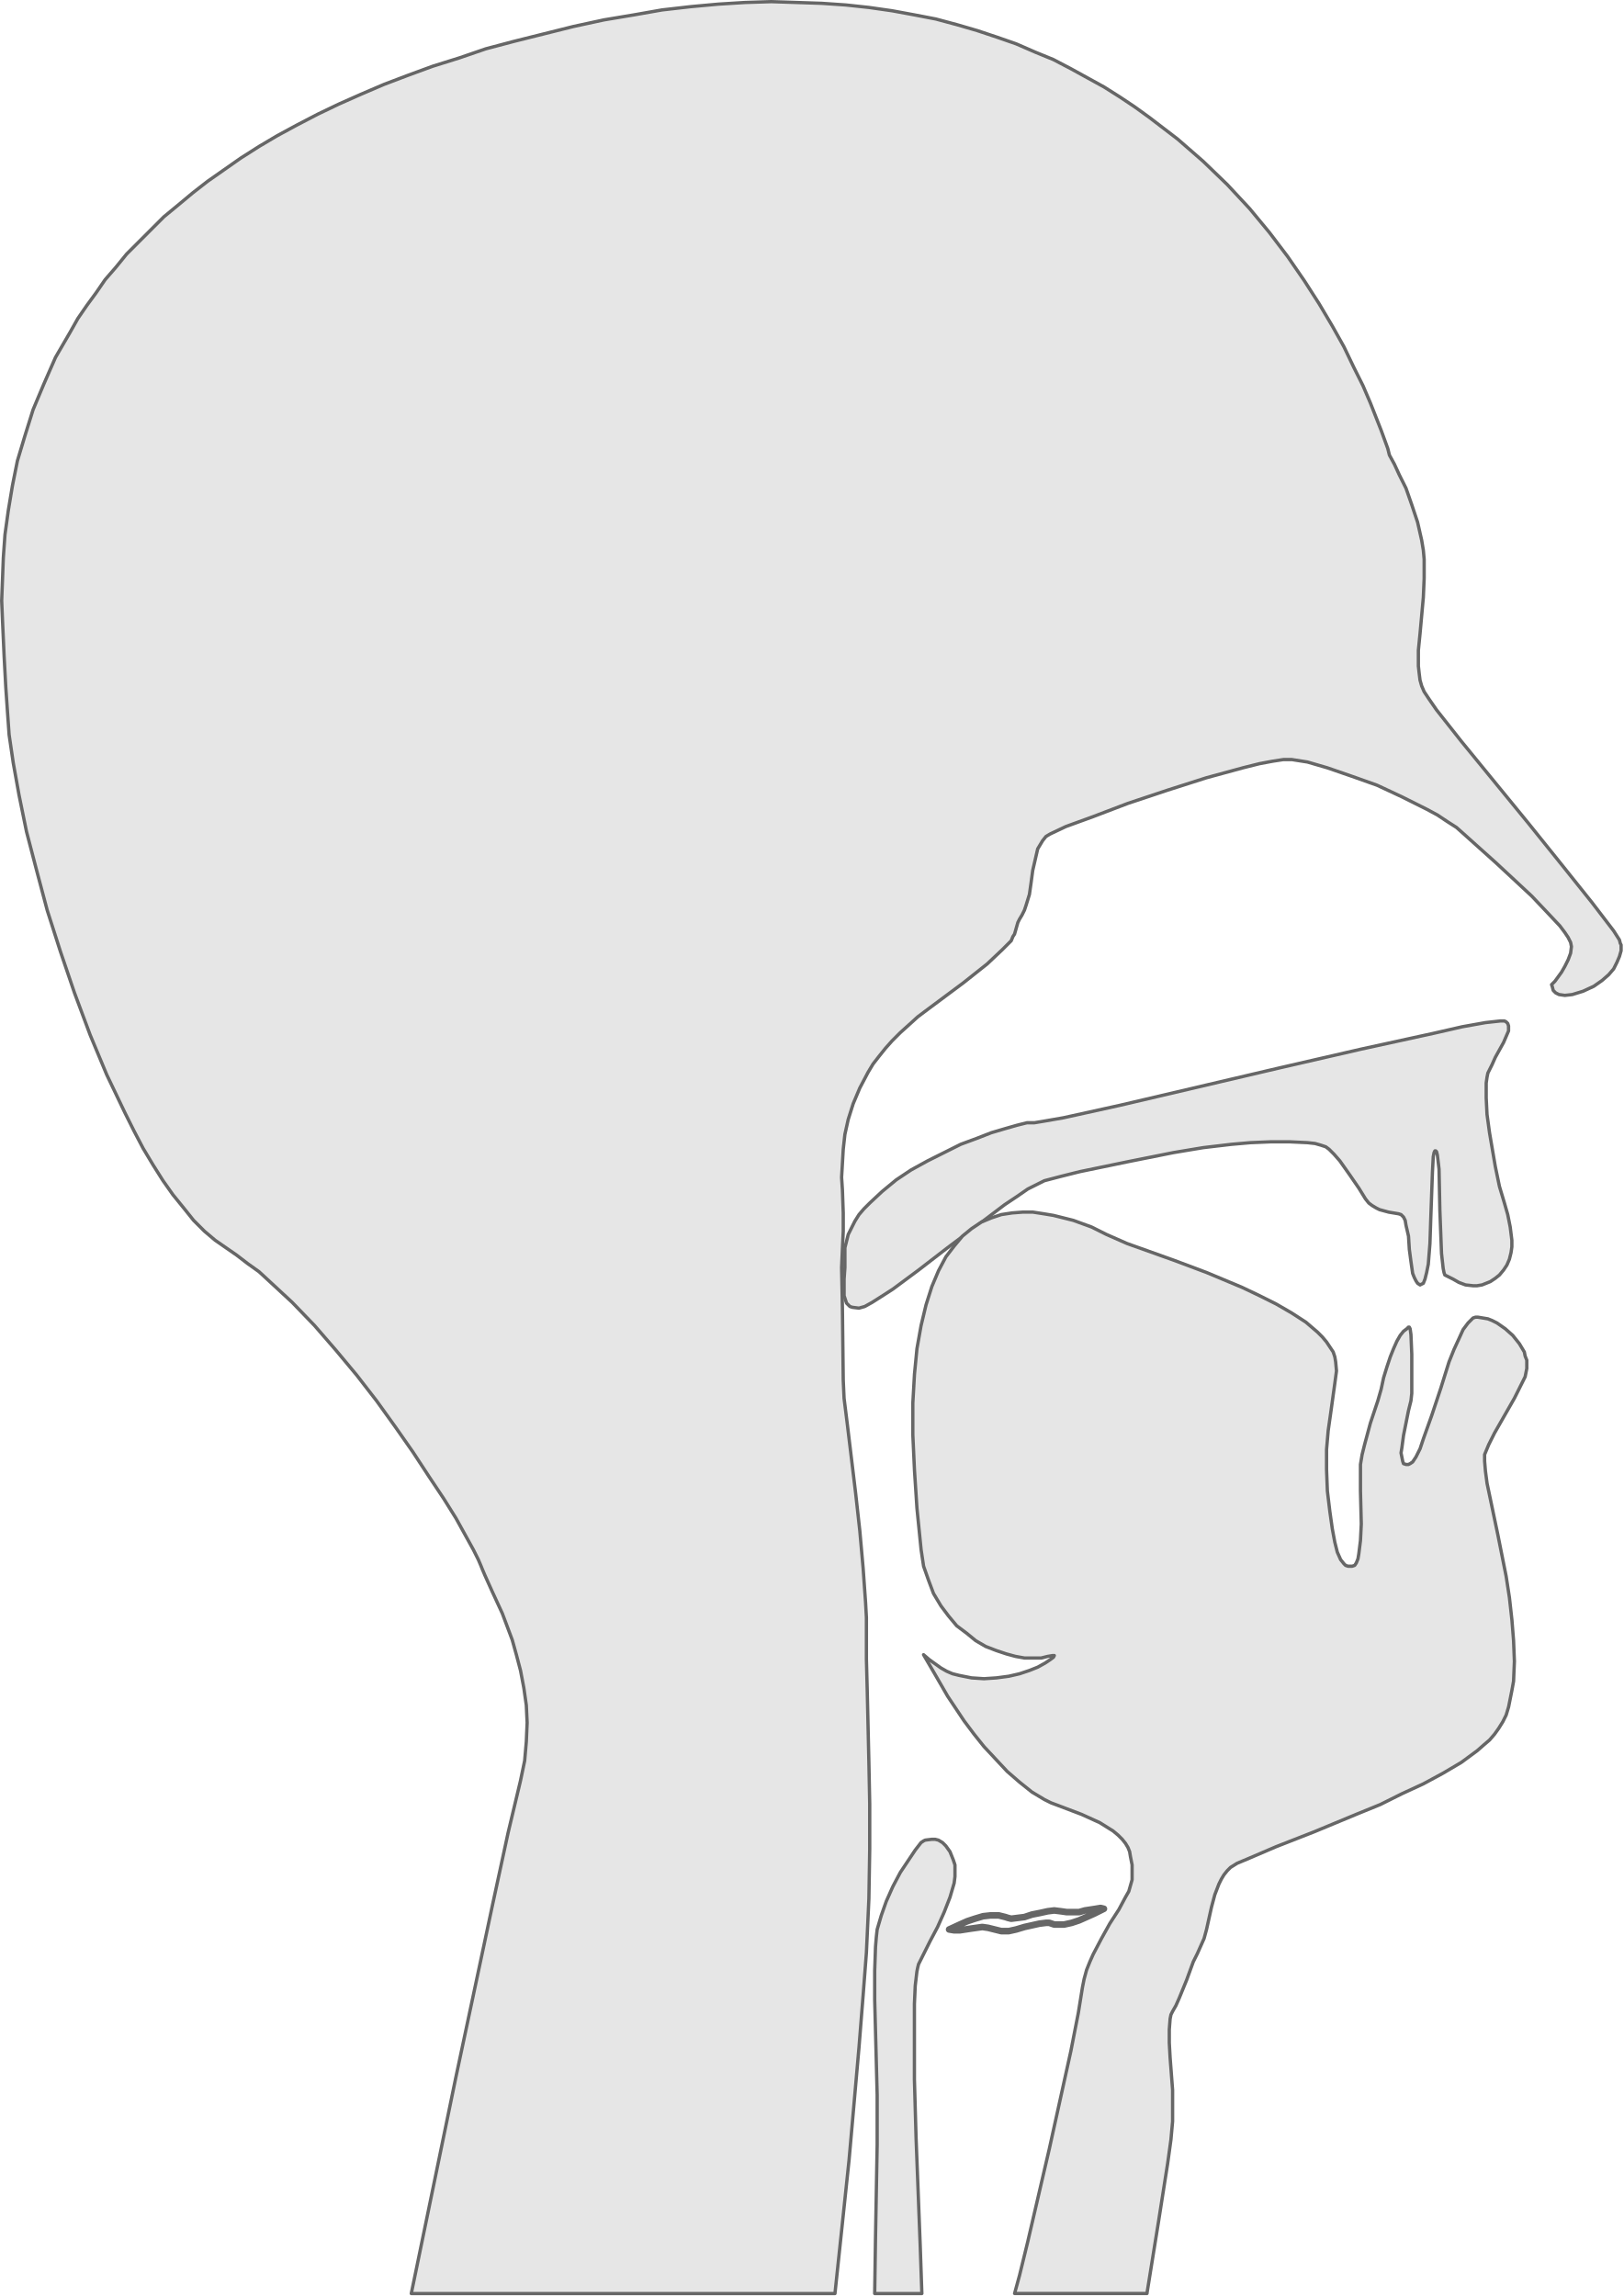
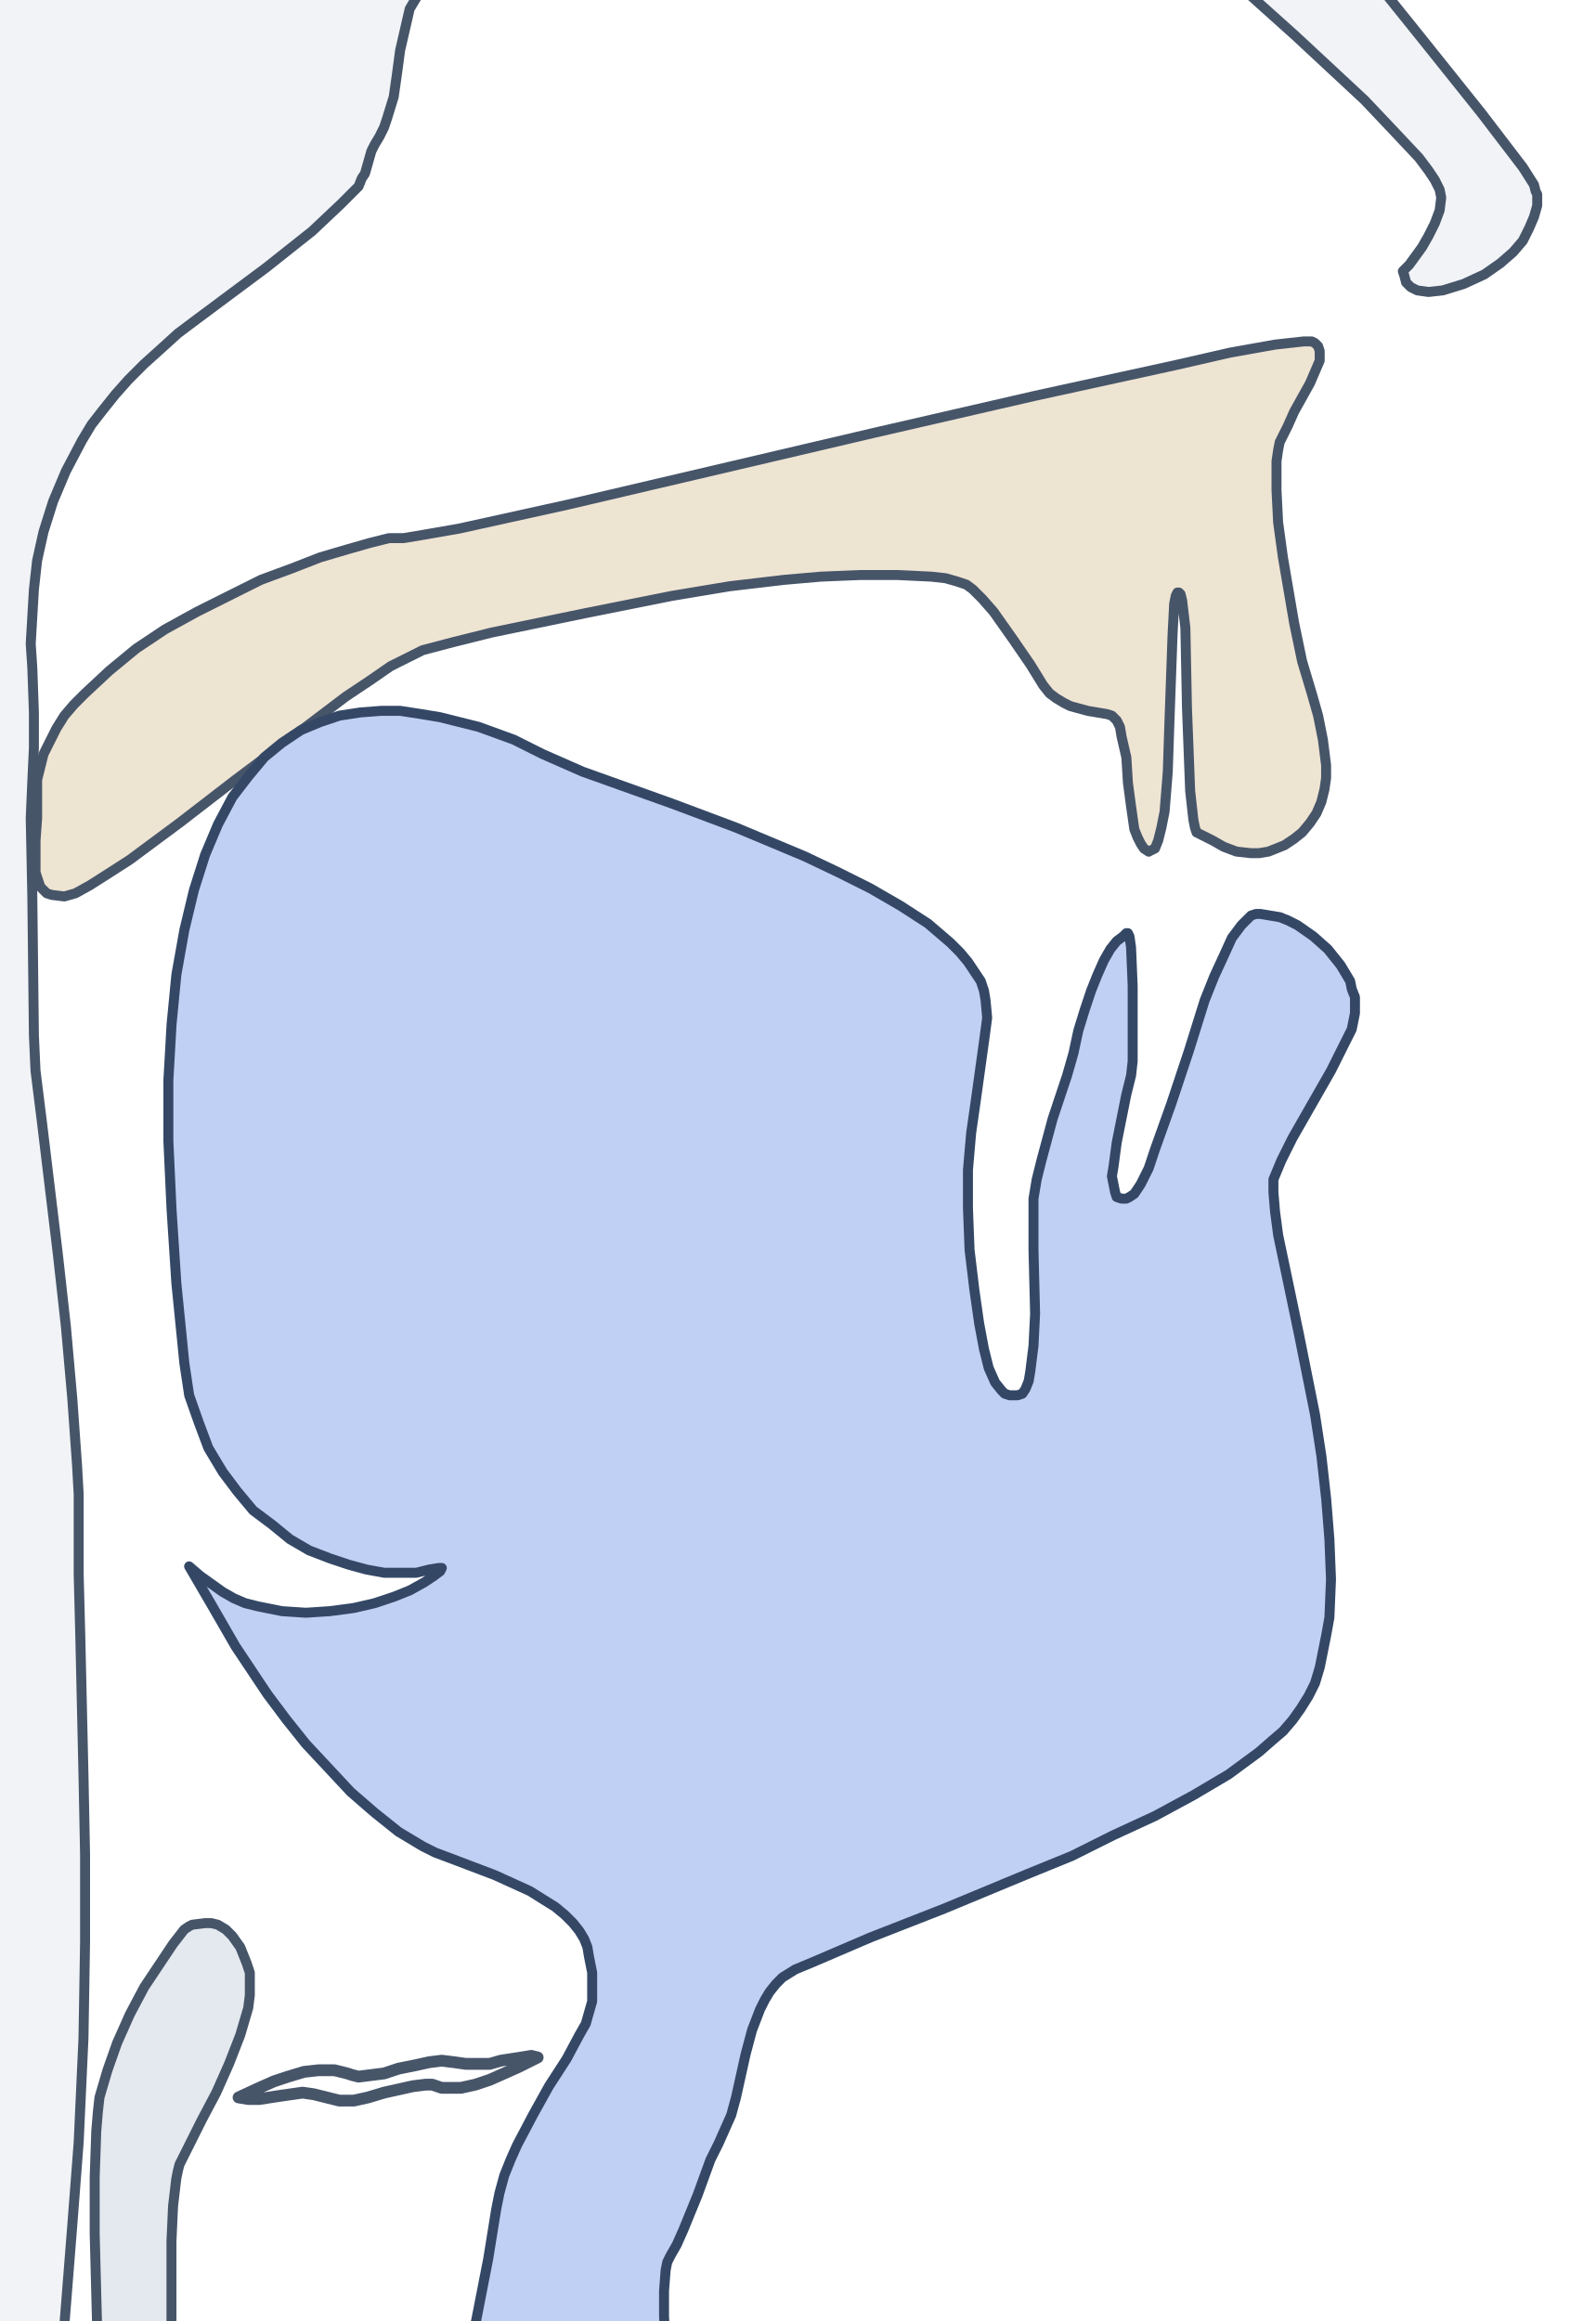
- <svg xmlns="http://www.w3.org/2000/svg" viewBox="0 0 173.038 244.74" id="svg2" height="244.74mm" width="173.038mm" version="1.0">
+ <svg xmlns="http://www.w3.org/2000/svg" viewBox="88 90 88 128" id="svg2" height="640" width="440" version="1.0">
  <defs id="defs4">
    <pattern y="0" x="0" height="6" width="6" patternUnits="userSpaceOnUse" id="WMFhbasepattern" />
  </defs>
-   <path id="path7" d="m 98.249,244.475 0,0 -0.176,-5.115 -0.441,-11.465 -0.177,-6.262 0,-5.644 0,-2.381 0.088,-1.94 0.176,-1.499 0.088,-0.441 0.088,-0.353 0,0 1.235,-2.469 0.794,-1.499 0.706,-1.587 0.618,-1.588 0.441,-1.499 0.088,-0.706 0,-0.618 0,-0.617 -0.176,-0.529 0,0 -0.353,-0.882 -0.441,-0.617 -0.353,-0.353 -0.441,-0.265 -0.353,-0.088 -0.353,0 -0.706,0.088 0,0 -0.176,0.088 -0.265,0.177 -0.617,0.794 -0.706,1.058 -0.882,1.323 -0.794,1.499 -0.706,1.587 -0.529,1.499 -0.441,1.499 0,0 -0.088,0.794 -0.088,1.058 -0.088,2.558 0,3.087 0.088,3.352 0.176,6.791 0,2.91 0,2.381 0,0 -0.176,9.878 -0.088,5.997 5.027,0 z" style="fill:#e6e6e6;fill-opacity:1;fill-rule:nonzero;stroke:#666666;stroke-width:0.353px;stroke-linecap:round;stroke-linejoin:round;stroke-miterlimit:4;stroke-dasharray:none;stroke-opacity:1" />
-   <path id="path9" d="m 88.988,244.475 0,0 1.499,-14.199 1.058,-11.994 0.441,-5.556 0.353,-4.586 0,0 0.264,-5.732 0.088,-5.292 0,-4.851 -0.088,-4.41 -0.176,-7.673 -0.088,-3.352 0,-2.91 0,0 0,-1.499 -0.088,-1.588 -0.264,-3.704 -0.353,-3.969 -0.441,-3.969 -0.882,-7.32 -0.353,-2.822 -0.088,-1.94 0,0 -0.088,-7.673 -0.088,-4.321 0.088,-2.029 0.088,-1.852 0,0 0,-0.97 0,-0.97 -0.088,-2.469 -0.088,-1.323 0.088,-1.499 0.088,-1.499 0.176,-1.587 0.353,-1.588 0.529,-1.676 0.706,-1.676 0.882,-1.676 0.529,-0.882 0.617,-0.794 0.706,-0.882 0.706,-0.794 0.882,-0.882 0.882,-0.794 0.97,-0.882 1.058,-0.794 0,0 3.792,-2.822 2.558,-2.029 1.588,-1.499 0.529,-0.529 0.441,-0.441 0.176,-0.441 0.176,-0.265 0.176,-0.617 0.176,-0.617 0.176,-0.353 0.265,-0.441 0,0 0.264,-0.529 0.176,-0.529 0.353,-1.147 0.176,-1.234 0.176,-1.323 0.265,-1.146 0.264,-1.147 0.264,-0.441 0.265,-0.441 0.353,-0.441 0.441,-0.265 0,0 1.676,-0.794 2.91,-1.058 3.704,-1.411 4.233,-1.411 4.145,-1.323 3.881,-1.058 1.764,-0.441 1.411,-0.265 1.147,-0.176 0.882,0 0,0 1.676,0.264 2.117,0.618 2.558,0.882 2.734,0.97 2.646,1.235 2.646,1.323 1.146,0.617 1.058,0.706 0.97,0.618 0.794,0.706 0,0 3.44,3.087 3.792,3.528 1.587,1.676 1.411,1.499 0.529,0.706 0.353,0.529 0.264,0.529 0.088,0.441 0,0 -0.088,0.706 -0.264,0.706 -0.353,0.706 -0.353,0.618 -0.706,0.97 -0.353,0.353 0,0 0.088,0.264 0.088,0.353 0.265,0.265 0.353,0.176 0.618,0.088 0.794,-0.088 1.146,-0.353 0,0 1.147,-0.529 0.882,-0.618 0.706,-0.617 0.529,-0.617 0.353,-0.706 0.264,-0.618 0.177,-0.618 0,-0.617 0,0 -0.088,-0.176 -0.088,-0.353 -0.617,-0.97 -2.293,-2.998 -3.175,-3.969 -3.616,-4.498 -7.144,-8.731 -2.646,-3.351 -0.794,-1.147 -0.529,-0.794 0,0 -0.264,-0.618 -0.176,-0.617 -0.088,-0.706 -0.088,-0.794 0,-1.676 0.176,-1.764 0.353,-3.881 0.088,-2.028 0,-2.029 0,0 -0.088,-0.97 -0.176,-1.058 -0.441,-1.94 -0.617,-1.852 -0.617,-1.764 -0.706,-1.411 -0.529,-1.147 -0.529,-0.97 0,0 -0.177,-0.706 -0.706,-1.94 -1.146,-2.91 -0.794,-1.852 -0.97,-1.94 -1.058,-2.205 -1.235,-2.205 -1.411,-2.381 -1.587,-2.469 -1.764,-2.558 -1.94,-2.558 -2.117,-2.558 -2.381,-2.558 -2.558,-2.469 -2.734,-2.381 -1.499,-1.147 -1.499,-1.147 -1.587,-1.147 -1.588,-1.058 -1.676,-1.058 -1.764,-0.97 -1.764,-0.97 -1.852,-0.97 -1.94,-0.794 L 108.303,4.674 106.274,3.969 104.157,3.263 102.041,2.646 99.748,2.028 97.455,1.587 95.074,1.147 92.604,0.794 90.135,0.529 87.577,0.353 84.931,0.265 82.197,0.176 79.375,0.265 76.553,0.441 73.643,0.706 70.556,1.058 l -2.999,0.529 -3.175,0.529 -3.263,0.706 0,0 -3.175,0.794 -3.175,0.794 -2.998,0.794 -2.822,0.97 -2.822,0.882 -2.646,0.97 -2.557,0.97 -2.469,1.058 -2.381,1.058 -2.205,1.058 -2.205,1.147 -2.117,1.147 -1.94,1.147 -1.94,1.235 -1.764,1.235 -1.764,1.235 -1.587,1.235 -1.587,1.323 -1.499,1.235 -1.323,1.323 -1.323,1.323 -1.323,1.323 -1.147,1.411 -1.147,1.323 -0.97,1.411 -0.97,1.323 -0.97,1.411 -0.794,1.411 -1.587,2.734 -1.235,2.822 -1.147,2.734 -0.882,2.822 -0.794,2.646 -0.529,2.646 -0.441,2.646 -0.353,2.558 -0.176,2.469 -0.088,2.293 -0.088,2.293 0.088,2.117 0.176,3.881 0.176,3.263 0.176,2.557 0,0 0.176,2.469 0.441,2.999 0.617,3.439 0.794,3.881 1.058,4.057 1.147,4.321 1.411,4.41 1.499,4.41 1.676,4.498 1.764,4.233 1.94,4.057 0.97,1.941 0.97,1.852 1.058,1.764 1.058,1.676 1.058,1.499 1.147,1.411 1.058,1.323 1.147,1.146 1.147,0.97 1.147,0.794 0,0 1.147,0.794 1.147,0.882 1.235,0.882 1.147,1.058 2.381,2.205 2.381,2.469 2.293,2.646 2.205,2.646 2.117,2.734 2.028,2.822 1.852,2.646 1.676,2.558 1.587,2.381 1.323,2.117 1.852,3.351 0.529,1.058 0.264,0.618 0,0 0.177,0.441 0.264,0.618 0.794,1.764 1.058,2.293 0.529,1.411 0.529,1.411 0.441,1.587 0.441,1.676 0.353,1.852 0.265,1.852 0.088,1.852 -0.088,2.028 -0.176,2.029 -0.441,2.117 0,0 -1.323,5.556 -1.676,7.761 -3.881,18.256 -4.763,23.107 45.156,0 z" style="fill:#e6e6e6;fill-opacity:1;fill-rule:nonzero;stroke:#666666;stroke-width:0.353px;stroke-linecap:round;stroke-linejoin:round;stroke-miterlimit:4;stroke-dasharray:none;stroke-opacity:1" />
-   <path id="path11" d="m 112.095,205.052 0,0 -0.265,-0.088 -0.353,0 -0.706,0.088 -0.794,0.177 -0.794,0.176 -0.882,0.265 -0.794,0.176 -0.794,0 -0.353,-0.088 -0.353,-0.088 0,0 -0.706,-0.176 -0.617,-0.088 -0.618,0.088 -0.618,0.088 -1.146,0.176 -0.618,0 -0.529,-0.088 0,0 1.146,-0.529 0.794,-0.353 0.794,-0.264 0.882,-0.265 0.794,-0.088 0.882,0 0.353,0.088 0.353,0.088 0,0 0.264,0.088 0.353,0.088 0.706,-0.088 0.706,-0.088 0.794,-0.264 0.882,-0.176 0.794,-0.176 0.706,-0.088 0.706,0.088 0,0 0.617,0.088 0.706,0 0.618,0 0.618,-0.177 1.146,-0.176 0.529,-0.088 0.353,0.088 0,0 -1.058,0.529 -1.587,0.706 -0.794,0.265 -0.794,0.176 -0.706,0 -0.353,0 -0.264,-0.088 0,0 z" style="fill:none;stroke:#666666;stroke-width:0.706px;stroke-linecap:round;stroke-linejoin:round;stroke-miterlimit:4;stroke-dasharray:none;stroke-opacity:1" />
-   <path id="path13" d="m 151.342,136.966 0,0 0.176,-0.088 0.176,-0.088 0.176,-0.441 0.176,-0.706 0.176,-0.882 0.176,-2.205 0.088,-2.646 0.177,-4.939 0.088,-1.676 0.088,-0.441 0.088,-0.176 0,0 0.088,0 0.088,0.088 0.088,0.353 0.177,1.499 0.088,4.41 0.176,4.586 0.176,1.587 0.088,0.441 0.088,0.264 0,0 0.882,0.441 0.618,0.353 0.706,0.264 0.794,0.088 0.441,0 0.529,-0.088 0.441,-0.176 0.441,-0.177 0.529,-0.353 0.441,-0.353 0,0 0.441,-0.529 0.353,-0.529 0.265,-0.617 0.176,-0.706 0.088,-0.617 0,-0.706 -0.177,-1.411 -0.264,-1.323 -0.353,-1.235 -0.529,-1.764 0,0 -0.441,-2.117 -0.618,-3.616 -0.265,-1.94 -0.088,-1.764 0,-1.588 0.088,-0.617 0.088,-0.441 0,0 0.441,-0.882 0.353,-0.794 0.882,-1.587 0.265,-0.618 0.265,-0.617 0,-0.529 -0.088,-0.265 -0.176,-0.176 0,0 -0.176,-0.088 -0.441,0 -1.587,0.176 -2.469,0.441 -3.087,0.706 -7.673,1.676 -8.819,2.029 -16.933,3.969 -5.997,1.323 -2.028,0.353 -1.058,0.176 0,0 -0.794,0 -1.058,0.265 -1.234,0.353 -1.499,0.441 -1.587,0.618 -1.676,0.618 -1.764,0.882 -1.764,0.882 -1.764,0.97 -1.587,1.058 -1.499,1.235 -1.323,1.235 -0.618,0.617 -0.529,0.618 -0.441,0.706 -0.353,0.706 -0.353,0.706 -0.176,0.706 -0.177,0.706 0,0.794 0,0 0,1.323 -0.088,1.235 0,0.97 0,0.794 0.176,0.529 0.088,0.265 0.176,0.176 0.177,0.177 0.264,0.088 0.706,0.088 0,0 0.617,-0.176 0.794,-0.441 0.97,-0.617 1.235,-0.794 2.734,-2.028 3.087,-2.381 3.175,-2.381 2.911,-2.205 1.323,-0.882 1.147,-0.794 1.058,-0.529 0.706,-0.353 0,0 1.676,-0.441 2.117,-0.529 5.116,-1.058 4.851,-0.97 3.175,-0.529 0,0 2.999,-0.353 2.029,-0.177 2.117,-0.088 2.117,0 1.852,0.088 0.794,0.088 0.618,0.176 0.529,0.176 0.353,0.264 0,0 0.529,0.529 0.618,0.706 1.058,1.499 0.97,1.411 0.706,1.146 0,0 0.353,0.441 0.353,0.264 0.441,0.265 0.353,0.176 0.97,0.264 1.058,0.177 0,0 0.264,0.088 0.265,0.265 0.176,0.353 0.088,0.529 0.264,1.147 0.088,1.411 0.176,1.323 0.177,1.235 0.176,0.441 0.177,0.353 0.176,0.265 0.265,0.176 0,0 z" style="fill:#e6e6e6;fill-opacity:1;fill-rule:nonzero;stroke:#666666;stroke-width:0.353px;stroke-linecap:round;stroke-linejoin:round;stroke-miterlimit:4;stroke-dasharray:none;stroke-opacity:1" />
-   <path id="path15" d="m 122.237,244.475 0,0 1.235,-7.673 0.97,-6.173 0.353,-2.558 0.176,-1.94 0,0 0,-1.587 0,-1.764 -0.264,-3.439 -0.088,-1.588 0,-1.411 0.088,-1.146 0.088,-0.441 0.176,-0.353 0,0 0.353,-0.618 0.353,-0.794 0.794,-1.941 0.706,-1.94 0.441,-0.882 0.353,-0.794 0,0 0.353,-0.794 0.264,-0.97 0.529,-2.381 0.353,-1.323 0.441,-1.147 0.265,-0.529 0.265,-0.441 0.353,-0.441 0.353,-0.353 0,0 0.706,-0.441 1.058,-0.441 3.087,-1.323 4.057,-1.587 4.674,-1.94 2.381,-0.97 2.293,-1.146 2.293,-1.058 2.117,-1.146 1.94,-1.147 1.676,-1.235 0.706,-0.618 0.618,-0.529 0.529,-0.618 0.441,-0.618 0,0 0.441,-0.706 0.353,-0.706 0.265,-0.882 0.176,-0.882 0.177,-0.882 0.176,-0.97 0.088,-2.117 -0.088,-2.205 -0.176,-2.205 -0.265,-2.381 -0.353,-2.293 -0.882,-4.409 -0.794,-3.792 -0.353,-1.676 -0.176,-1.323 -0.088,-1.058 0,-0.706 0,0 0.441,-1.058 0.617,-1.235 1.411,-2.469 0.706,-1.235 0.617,-1.235 0.529,-1.058 0.088,-0.441 0.088,-0.441 0,0 0,-0.441 0,-0.441 -0.176,-0.441 -0.088,-0.441 -0.529,-0.882 -0.706,-0.882 -0.794,-0.706 -0.882,-0.617 -0.529,-0.265 -0.441,-0.176 -0.529,-0.088 -0.529,-0.088 0,0 -0.264,0 -0.265,0.088 -0.265,0.265 -0.264,0.265 -0.529,0.706 -0.441,0.97 -0.529,1.147 -0.529,1.323 -0.882,2.822 -0.97,2.911 -0.882,2.469 -0.353,1.058 -0.441,0.882 -0.353,0.529 -0.265,0.176 -0.176,0.088 0,0 -0.264,0 -0.265,-0.088 -0.088,-0.264 -0.088,-0.441 -0.088,-0.441 0.088,-0.529 0.176,-1.323 0.529,-2.646 0.264,-1.058 0.088,-0.794 0,0 0,-4.145 -0.088,-2.117 -0.088,-0.617 -0.088,-0.176 -0.088,0 0,0 -0.176,0.176 -0.353,0.264 -0.353,0.441 -0.353,0.617 -0.353,0.794 -0.353,0.882 -0.353,1.058 -0.353,1.146 0,0 -0.265,1.235 -0.353,1.234 -0.794,2.381 -0.618,2.293 -0.264,1.058 -0.176,1.058 0,0 0,1.235 0,1.587 0.088,3.528 -0.088,1.764 -0.176,1.411 -0.088,0.529 -0.176,0.441 -0.177,0.265 -0.264,0.088 0,0 -0.441,0 -0.264,-0.088 -0.176,-0.176 -0.353,-0.441 -0.353,-0.794 -0.265,-1.058 -0.264,-1.411 -0.264,-1.852 -0.265,-2.205 0,0 -0.088,-2.293 0,-2.117 0.176,-2.029 0.265,-1.852 0.441,-3.175 0.177,-1.323 -0.088,-0.97 0,0 -0.088,-0.529 -0.176,-0.529 -0.353,-0.529 -0.353,-0.529 -0.441,-0.529 -0.529,-0.529 -1.235,-1.058 -1.499,-0.97 -1.676,-0.97 -1.764,-0.882 -1.852,-0.882 -3.792,-1.587 -3.528,-1.323 -4.939,-1.764 0,0 -2.205,-0.97 -1.587,-0.794 -1.941,-0.706 -1.058,-0.265 -1.058,-0.265 -1.058,-0.176 -1.146,-0.177 -1.058,0 -1.146,0.088 -1.147,0.176 -1.058,0.353 -1.058,0.441 -1.058,0.706 -0.97,0.794 -0.882,1.058 -0.882,1.147 -0.794,1.499 -0.706,1.676 -0.617,1.94 -0.529,2.205 -0.441,2.469 -0.265,2.734 -0.176,3.087 0,3.351 0.176,3.792 0.265,4.057 0.441,4.409 0,0 0.265,1.764 0.529,1.499 0.529,1.411 0.794,1.323 0.794,1.058 0.882,1.058 1.058,0.794 0.97,0.794 1.058,0.617 1.146,0.441 1.058,0.353 0.97,0.264 0.97,0.176 0.97,0 0.794,0 0.706,-0.176 0,0 0.529,-0.088 0.176,0 0,0 -0.088,0.177 -0.353,0.264 -0.529,0.353 -0.794,0.441 -0.882,0.353 -1.058,0.353 -1.146,0.264 -1.323,0.176 -1.323,0.088 -1.323,-0.088 -1.323,-0.265 -0.706,-0.176 -0.618,-0.265 -0.618,-0.353 -0.617,-0.441 -0.617,-0.441 -0.618,-0.529 0,0 1.235,2.117 1.323,2.293 1.764,2.646 1.058,1.411 1.058,1.323 1.235,1.323 1.234,1.323 1.323,1.147 1.323,1.058 1.323,0.794 0.706,0.353 0.706,0.264 0,0 2.558,0.97 1.94,0.882 0.706,0.441 0.706,0.441 0.529,0.441 0.441,0.441 0.353,0.441 0.265,0.441 0.176,0.441 0.088,0.529 0.176,0.882 0,1.058 0,0 0,0.529 -0.176,0.618 -0.176,0.617 -0.353,0.617 -0.706,1.323 -0.97,1.499 -0.882,1.588 -0.882,1.676 -0.353,0.794 -0.353,0.882 -0.264,0.97 -0.176,0.882 0,0 -0.441,2.734 -0.794,4.057 -2.293,10.407 -2.293,9.878 -0.882,3.616 -0.529,1.94 14.111,0 z" style="fill:#e6e6e6;fill-opacity:1;fill-rule:nonzero;stroke:#666666;stroke-width:0.353px;stroke-linecap:round;stroke-linejoin:round;stroke-miterlimit:4;stroke-dasharray:none;stroke-opacity:1" />
+   <path id="path7" d="m 98.249,244.475 0,0 -0.176,-5.115 -0.441,-11.465 -0.177,-6.262 0,-5.644 0,-2.381 0.088,-1.94 0.176,-1.499 0.088,-0.441 0.088,-0.353 0,0 1.235,-2.469 0.794,-1.499 0.706,-1.587 0.618,-1.588 0.441,-1.499 0.088,-0.706 0,-0.618 0,-0.617 -0.176,-0.529 0,0 -0.353,-0.882 -0.441,-0.617 -0.353,-0.353 -0.441,-0.265 -0.353,-0.088 -0.353,0 -0.706,0.088 0,0 -0.176,0.088 -0.265,0.177 -0.617,0.794 -0.706,1.058 -0.882,1.323 -0.794,1.499 -0.706,1.587 -0.529,1.499 -0.441,1.499 0,0 -0.088,0.794 -0.088,1.058 -0.088,2.558 0,3.087 0.088,3.352 0.176,6.791 0,2.91 0,2.381 0,0 -0.176,9.878 -0.088,5.997 5.027,0 z" style="fill:#e4e9ef;fill-opacity:1;fill-rule:nonzero;stroke:#475569;stroke-width:0.55;stroke-linecap:round;stroke-linejoin:round;stroke-miterlimit:4;stroke-dasharray:none;stroke-opacity:1" />
+   <path id="path9" d="m 88.988,244.475 0,0 1.499,-14.199 1.058,-11.994 0.441,-5.556 0.353,-4.586 0,0 0.264,-5.732 0.088,-5.292 0,-4.851 -0.088,-4.41 -0.176,-7.673 -0.088,-3.352 0,-2.91 0,0 0,-1.499 -0.088,-1.588 -0.264,-3.704 -0.353,-3.969 -0.441,-3.969 -0.882,-7.32 -0.353,-2.822 -0.088,-1.94 0,0 -0.088,-7.673 -0.088,-4.321 0.088,-2.029 0.088,-1.852 0,0 0,-0.97 0,-0.97 -0.088,-2.469 -0.088,-1.323 0.088,-1.499 0.088,-1.499 0.176,-1.587 0.353,-1.588 0.529,-1.676 0.706,-1.676 0.882,-1.676 0.529,-0.882 0.617,-0.794 0.706,-0.882 0.706,-0.794 0.882,-0.882 0.882,-0.794 0.97,-0.882 1.058,-0.794 0,0 3.792,-2.822 2.558,-2.029 1.588,-1.499 0.529,-0.529 0.441,-0.441 0.176,-0.441 0.176,-0.265 0.176,-0.617 0.176,-0.617 0.176,-0.353 0.265,-0.441 0,0 0.264,-0.529 0.176,-0.529 0.353,-1.147 0.176,-1.234 0.176,-1.323 0.265,-1.146 0.264,-1.147 0.264,-0.441 0.265,-0.441 0.353,-0.441 0.441,-0.265 0,0 1.676,-0.794 2.91,-1.058 3.704,-1.411 4.233,-1.411 4.145,-1.323 3.881,-1.058 1.764,-0.441 1.411,-0.265 1.147,-0.176 0.882,0 0,0 1.676,0.264 2.117,0.618 2.558,0.882 2.734,0.97 2.646,1.235 2.646,1.323 1.146,0.617 1.058,0.706 0.97,0.618 0.794,0.706 0,0 3.44,3.087 3.792,3.528 1.587,1.676 1.411,1.499 0.529,0.706 0.353,0.529 0.264,0.529 0.088,0.441 0,0 -0.088,0.706 -0.264,0.706 -0.353,0.706 -0.353,0.618 -0.706,0.97 -0.353,0.353 0,0 0.088,0.264 0.088,0.353 0.265,0.265 0.353,0.176 0.618,0.088 0.794,-0.088 1.146,-0.353 0,0 1.147,-0.529 0.882,-0.618 0.706,-0.617 0.529,-0.617 0.353,-0.706 0.264,-0.618 0.177,-0.618 0,-0.617 0,0 -0.088,-0.176 -0.088,-0.353 -0.617,-0.97 -2.293,-2.998 -3.175,-3.969 -3.616,-4.498 -7.144,-8.731 -2.646,-3.351 -0.794,-1.147 -0.529,-0.794 0,0 -0.264,-0.618 -0.176,-0.617 -0.088,-0.706 -0.088,-0.794 0,-1.676 0.176,-1.764 0.353,-3.881 0.088,-2.028 0,-2.029 0,0 -0.088,-0.97 -0.176,-1.058 -0.441,-1.94 -0.617,-1.852 -0.617,-1.764 -0.706,-1.411 -0.529,-1.147 -0.529,-0.97 0,0 -0.177,-0.706 -0.706,-1.94 -1.146,-2.91 -0.794,-1.852 -0.97,-1.94 -1.058,-2.205 -1.235,-2.205 -1.411,-2.381 -1.587,-2.469 -1.764,-2.558 -1.94,-2.558 -2.117,-2.558 -2.381,-2.558 -2.558,-2.469 -2.734,-2.381 -1.499,-1.147 -1.499,-1.147 -1.587,-1.147 -1.588,-1.058 -1.676,-1.058 -1.764,-0.97 -1.764,-0.97 -1.852,-0.97 -1.94,-0.794 L 108.303,4.674 106.274,3.969 104.157,3.263 102.041,2.646 99.748,2.028 97.455,1.587 95.074,1.147 92.604,0.794 90.135,0.529 87.577,0.353 84.931,0.265 82.197,0.176 79.375,0.265 76.553,0.441 73.643,0.706 70.556,1.058 l -2.999,0.529 -3.175,0.529 -3.263,0.706 0,0 -3.175,0.794 -3.175,0.794 -2.998,0.794 -2.822,0.97 -2.822,0.882 -2.646,0.97 -2.557,0.97 -2.469,1.058 -2.381,1.058 -2.205,1.058 -2.205,1.147 -2.117,1.147 -1.94,1.147 -1.94,1.235 -1.764,1.235 -1.764,1.235 -1.587,1.235 -1.587,1.323 -1.499,1.235 -1.323,1.323 -1.323,1.323 -1.323,1.323 -1.147,1.411 -1.147,1.323 -0.97,1.411 -0.97,1.323 -0.97,1.411 -0.794,1.411 -1.587,2.734 -1.235,2.822 -1.147,2.734 -0.882,2.822 -0.794,2.646 -0.529,2.646 -0.441,2.646 -0.353,2.558 -0.176,2.469 -0.088,2.293 -0.088,2.293 0.088,2.117 0.176,3.881 0.176,3.263 0.176,2.557 0,0 0.176,2.469 0.441,2.999 0.617,3.439 0.794,3.881 1.058,4.057 1.147,4.321 1.411,4.41 1.499,4.41 1.676,4.498 1.764,4.233 1.94,4.057 0.97,1.941 0.97,1.852 1.058,1.764 1.058,1.676 1.058,1.499 1.147,1.411 1.058,1.323 1.147,1.146 1.147,0.97 1.147,0.794 0,0 1.147,0.794 1.147,0.882 1.235,0.882 1.147,1.058 2.381,2.205 2.381,2.469 2.293,2.646 2.205,2.646 2.117,2.734 2.028,2.822 1.852,2.646 1.676,2.558 1.587,2.381 1.323,2.117 1.852,3.351 0.529,1.058 0.264,0.618 0,0 0.177,0.441 0.264,0.618 0.794,1.764 1.058,2.293 0.529,1.411 0.529,1.411 0.441,1.587 0.441,1.676 0.353,1.852 0.265,1.852 0.088,1.852 -0.088,2.028 -0.176,2.029 -0.441,2.117 0,0 -1.323,5.556 -1.676,7.761 -3.881,18.256 -4.763,23.107 45.156,0 z" style="fill:#f1f3f6;fill-opacity:1;fill-rule:nonzero;stroke:#475569;stroke-width:0.55;stroke-linecap:round;stroke-linejoin:round;stroke-miterlimit:4;stroke-dasharray:none;stroke-opacity:1" />
+   <path id="path11" d="m 112.095,205.052 0,0 -0.265,-0.088 -0.353,0 -0.706,0.088 -0.794,0.177 -0.794,0.176 -0.882,0.265 -0.794,0.176 -0.794,0 -0.353,-0.088 -0.353,-0.088 0,0 -0.706,-0.176 -0.617,-0.088 -0.618,0.088 -0.618,0.088 -1.146,0.176 -0.618,0 -0.529,-0.088 0,0 1.146,-0.529 0.794,-0.353 0.794,-0.264 0.882,-0.265 0.794,-0.088 0.882,0 0.353,0.088 0.353,0.088 0,0 0.264,0.088 0.353,0.088 0.706,-0.088 0.706,-0.088 0.794,-0.264 0.882,-0.176 0.794,-0.176 0.706,-0.088 0.706,0.088 0,0 0.617,0.088 0.706,0 0.618,0 0.618,-0.177 1.146,-0.176 0.529,-0.088 0.353,0.088 0,0 -1.058,0.529 -1.587,0.706 -0.794,0.265 -0.794,0.176 -0.706,0 -0.353,0 -0.264,-0.088 0,0 z" style="fill:none;stroke:#475569;stroke-width:0.65;stroke-linecap:round;stroke-linejoin:round;stroke-miterlimit:4;stroke-dasharray:none;stroke-opacity:1" />
+   <path id="path13" d="m 151.342,136.966 0,0 0.176,-0.088 0.176,-0.088 0.176,-0.441 0.176,-0.706 0.176,-0.882 0.176,-2.205 0.088,-2.646 0.177,-4.939 0.088,-1.676 0.088,-0.441 0.088,-0.176 0,0 0.088,0 0.088,0.088 0.088,0.353 0.177,1.499 0.088,4.41 0.176,4.586 0.176,1.587 0.088,0.441 0.088,0.264 0,0 0.882,0.441 0.618,0.353 0.706,0.264 0.794,0.088 0.441,0 0.529,-0.088 0.441,-0.176 0.441,-0.177 0.529,-0.353 0.441,-0.353 0,0 0.441,-0.529 0.353,-0.529 0.265,-0.617 0.176,-0.706 0.088,-0.617 0,-0.706 -0.177,-1.411 -0.264,-1.323 -0.353,-1.235 -0.529,-1.764 0,0 -0.441,-2.117 -0.618,-3.616 -0.265,-1.94 -0.088,-1.764 0,-1.588 0.088,-0.617 0.088,-0.441 0,0 0.441,-0.882 0.353,-0.794 0.882,-1.587 0.265,-0.618 0.265,-0.617 0,-0.529 -0.088,-0.265 -0.176,-0.176 0,0 -0.176,-0.088 -0.441,0 -1.587,0.176 -2.469,0.441 -3.087,0.706 -7.673,1.676 -8.819,2.029 -16.933,3.969 -5.997,1.323 -2.028,0.353 -1.058,0.176 0,0 -0.794,0 -1.058,0.265 -1.234,0.353 -1.499,0.441 -1.587,0.618 -1.676,0.618 -1.764,0.882 -1.764,0.882 -1.764,0.97 -1.587,1.058 -1.499,1.235 -1.323,1.235 -0.618,0.617 -0.529,0.618 -0.441,0.706 -0.353,0.706 -0.353,0.706 -0.176,0.706 -0.177,0.706 0,0.794 0,0 0,1.323 -0.088,1.235 0,0.97 0,0.794 0.176,0.529 0.088,0.265 0.176,0.176 0.177,0.177 0.264,0.088 0.706,0.088 0,0 0.617,-0.176 0.794,-0.441 0.97,-0.617 1.235,-0.794 2.734,-2.028 3.087,-2.381 3.175,-2.381 2.911,-2.205 1.323,-0.882 1.147,-0.794 1.058,-0.529 0.706,-0.353 0,0 1.676,-0.441 2.117,-0.529 5.116,-1.058 4.851,-0.97 3.175,-0.529 0,0 2.999,-0.353 2.029,-0.177 2.117,-0.088 2.117,0 1.852,0.088 0.794,0.088 0.618,0.176 0.529,0.176 0.353,0.264 0,0 0.529,0.529 0.618,0.706 1.058,1.499 0.97,1.411 0.706,1.146 0,0 0.353,0.441 0.353,0.264 0.441,0.265 0.353,0.176 0.97,0.264 1.058,0.177 0,0 0.264,0.088 0.265,0.265 0.176,0.353 0.088,0.529 0.264,1.147 0.088,1.411 0.176,1.323 0.177,1.235 0.176,0.441 0.177,0.353 0.176,0.265 0.265,0.176 0,0 z" style="fill:#eee4d2;fill-opacity:1;fill-rule:nonzero;stroke:#475569;stroke-width:0.55;stroke-linecap:round;stroke-linejoin:round;stroke-miterlimit:4;stroke-dasharray:none;stroke-opacity:1" />
+   <path id="path15" d="m 122.237,244.475 0,0 1.235,-7.673 0.97,-6.173 0.353,-2.558 0.176,-1.94 0,0 0,-1.587 0,-1.764 -0.264,-3.439 -0.088,-1.588 0,-1.411 0.088,-1.146 0.088,-0.441 0.176,-0.353 0,0 0.353,-0.618 0.353,-0.794 0.794,-1.941 0.706,-1.94 0.441,-0.882 0.353,-0.794 0,0 0.353,-0.794 0.264,-0.97 0.529,-2.381 0.353,-1.323 0.441,-1.147 0.265,-0.529 0.265,-0.441 0.353,-0.441 0.353,-0.353 0,0 0.706,-0.441 1.058,-0.441 3.087,-1.323 4.057,-1.587 4.674,-1.94 2.381,-0.97 2.293,-1.146 2.293,-1.058 2.117,-1.146 1.94,-1.147 1.676,-1.235 0.706,-0.618 0.618,-0.529 0.529,-0.618 0.441,-0.618 0,0 0.441,-0.706 0.353,-0.706 0.265,-0.882 0.176,-0.882 0.177,-0.882 0.176,-0.97 0.088,-2.117 -0.088,-2.205 -0.176,-2.205 -0.265,-2.381 -0.353,-2.293 -0.882,-4.409 -0.794,-3.792 -0.353,-1.676 -0.176,-1.323 -0.088,-1.058 0,-0.706 0,0 0.441,-1.058 0.617,-1.235 1.411,-2.469 0.706,-1.235 0.617,-1.235 0.529,-1.058 0.088,-0.441 0.088,-0.441 0,0 0,-0.441 0,-0.441 -0.176,-0.441 -0.088,-0.441 -0.529,-0.882 -0.706,-0.882 -0.794,-0.706 -0.882,-0.617 -0.529,-0.265 -0.441,-0.176 -0.529,-0.088 -0.529,-0.088 0,0 -0.264,0 -0.265,0.088 -0.265,0.265 -0.264,0.265 -0.529,0.706 -0.441,0.97 -0.529,1.147 -0.529,1.323 -0.882,2.822 -0.97,2.911 -0.882,2.469 -0.353,1.058 -0.441,0.882 -0.353,0.529 -0.265,0.176 -0.176,0.088 0,0 -0.264,0 -0.265,-0.088 -0.088,-0.264 -0.088,-0.441 -0.088,-0.441 0.088,-0.529 0.176,-1.323 0.529,-2.646 0.264,-1.058 0.088,-0.794 0,0 0,-4.145 -0.088,-2.117 -0.088,-0.617 -0.088,-0.176 -0.088,0 0,0 -0.176,0.176 -0.353,0.264 -0.353,0.441 -0.353,0.617 -0.353,0.794 -0.353,0.882 -0.353,1.058 -0.353,1.146 0,0 -0.265,1.235 -0.353,1.234 -0.794,2.381 -0.618,2.293 -0.264,1.058 -0.176,1.058 0,0 0,1.235 0,1.587 0.088,3.528 -0.088,1.764 -0.176,1.411 -0.088,0.529 -0.176,0.441 -0.177,0.265 -0.264,0.088 0,0 -0.441,0 -0.264,-0.088 -0.176,-0.176 -0.353,-0.441 -0.353,-0.794 -0.265,-1.058 -0.264,-1.411 -0.264,-1.852 -0.265,-2.205 0,0 -0.088,-2.293 0,-2.117 0.176,-2.029 0.265,-1.852 0.441,-3.175 0.177,-1.323 -0.088,-0.97 0,0 -0.088,-0.529 -0.176,-0.529 -0.353,-0.529 -0.353,-0.529 -0.441,-0.529 -0.529,-0.529 -1.235,-1.058 -1.499,-0.97 -1.676,-0.97 -1.764,-0.882 -1.852,-0.882 -3.792,-1.587 -3.528,-1.323 -4.939,-1.764 0,0 -2.205,-0.97 -1.587,-0.794 -1.941,-0.706 -1.058,-0.265 -1.058,-0.265 -1.058,-0.176 -1.146,-0.177 -1.058,0 -1.146,0.088 -1.147,0.176 -1.058,0.353 -1.058,0.441 -1.058,0.706 -0.97,0.794 -0.882,1.058 -0.882,1.147 -0.794,1.499 -0.706,1.676 -0.617,1.94 -0.529,2.205 -0.441,2.469 -0.265,2.734 -0.176,3.087 0,3.351 0.176,3.792 0.265,4.057 0.441,4.409 0,0 0.265,1.764 0.529,1.499 0.529,1.411 0.794,1.323 0.794,1.058 0.882,1.058 1.058,0.794 0.97,0.794 1.058,0.617 1.146,0.441 1.058,0.353 0.97,0.264 0.97,0.176 0.97,0 0.794,0 0.706,-0.176 0,0 0.529,-0.088 0.176,0 0,0 -0.088,0.177 -0.353,0.264 -0.529,0.353 -0.794,0.441 -0.882,0.353 -1.058,0.353 -1.146,0.264 -1.323,0.176 -1.323,0.088 -1.323,-0.088 -1.323,-0.265 -0.706,-0.176 -0.618,-0.265 -0.618,-0.353 -0.617,-0.441 -0.617,-0.441 -0.618,-0.529 0,0 1.235,2.117 1.323,2.293 1.764,2.646 1.058,1.411 1.058,1.323 1.235,1.323 1.234,1.323 1.323,1.147 1.323,1.058 1.323,0.794 0.706,0.353 0.706,0.264 0,0 2.558,0.97 1.94,0.882 0.706,0.441 0.706,0.441 0.529,0.441 0.441,0.441 0.353,0.441 0.265,0.441 0.176,0.441 0.088,0.529 0.176,0.882 0,1.058 0,0 0,0.529 -0.176,0.618 -0.176,0.617 -0.353,0.617 -0.706,1.323 -0.97,1.499 -0.882,1.588 -0.882,1.676 -0.353,0.794 -0.353,0.882 -0.264,0.97 -0.176,0.882 0,0 -0.441,2.734 -0.794,4.057 -2.293,10.407 -2.293,9.878 -0.882,3.616 -0.529,1.94 14.111,0 z" style="fill:#c0d0f5;fill-opacity:1;fill-rule:nonzero;stroke:#344866;stroke-width:0.55;stroke-linecap:round;stroke-linejoin:round;stroke-miterlimit:4;stroke-dasharray:none;stroke-opacity:1" />
</svg>
